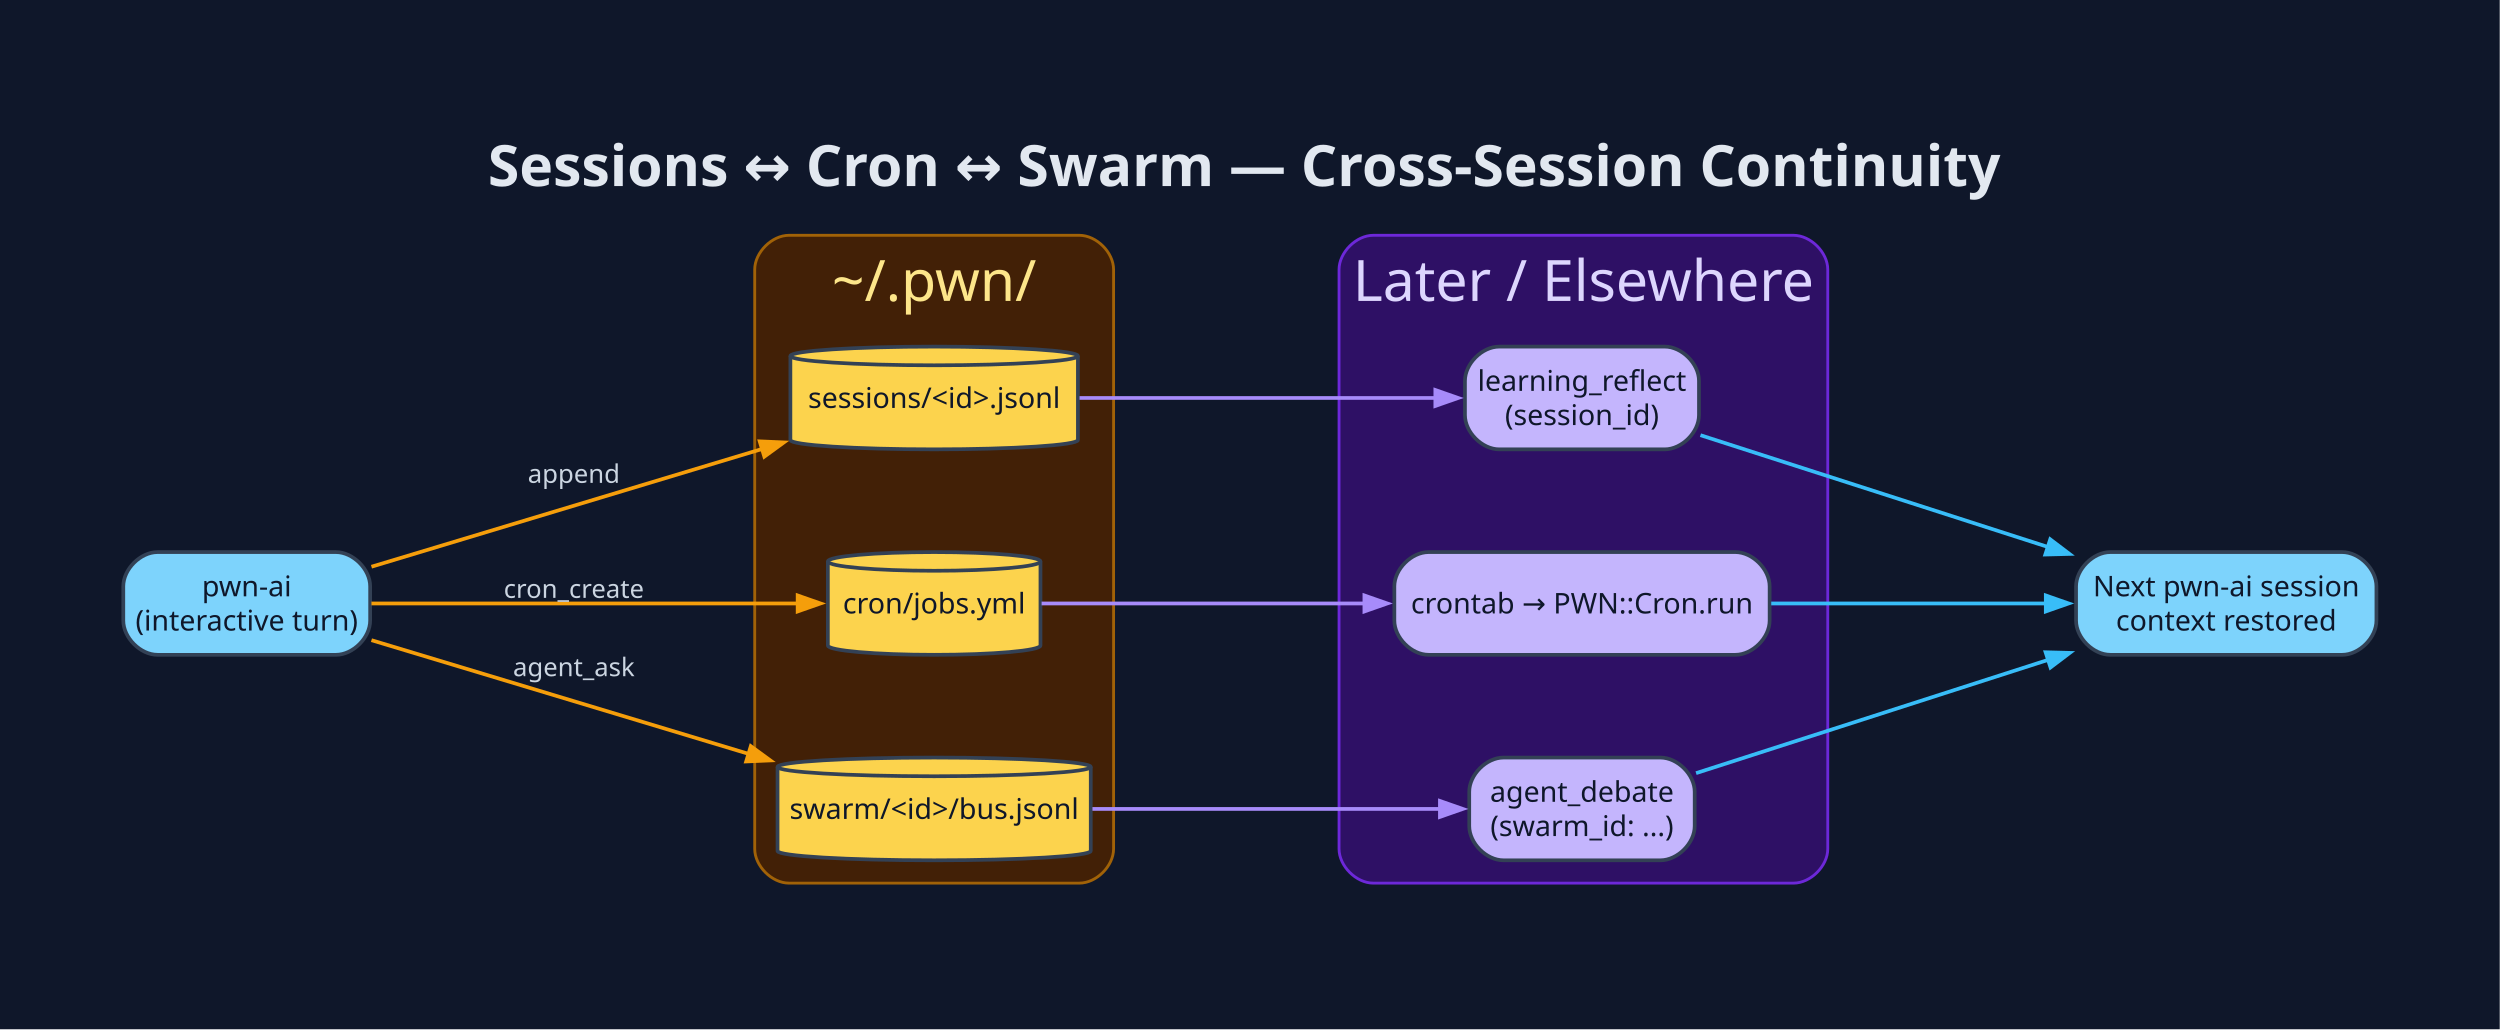
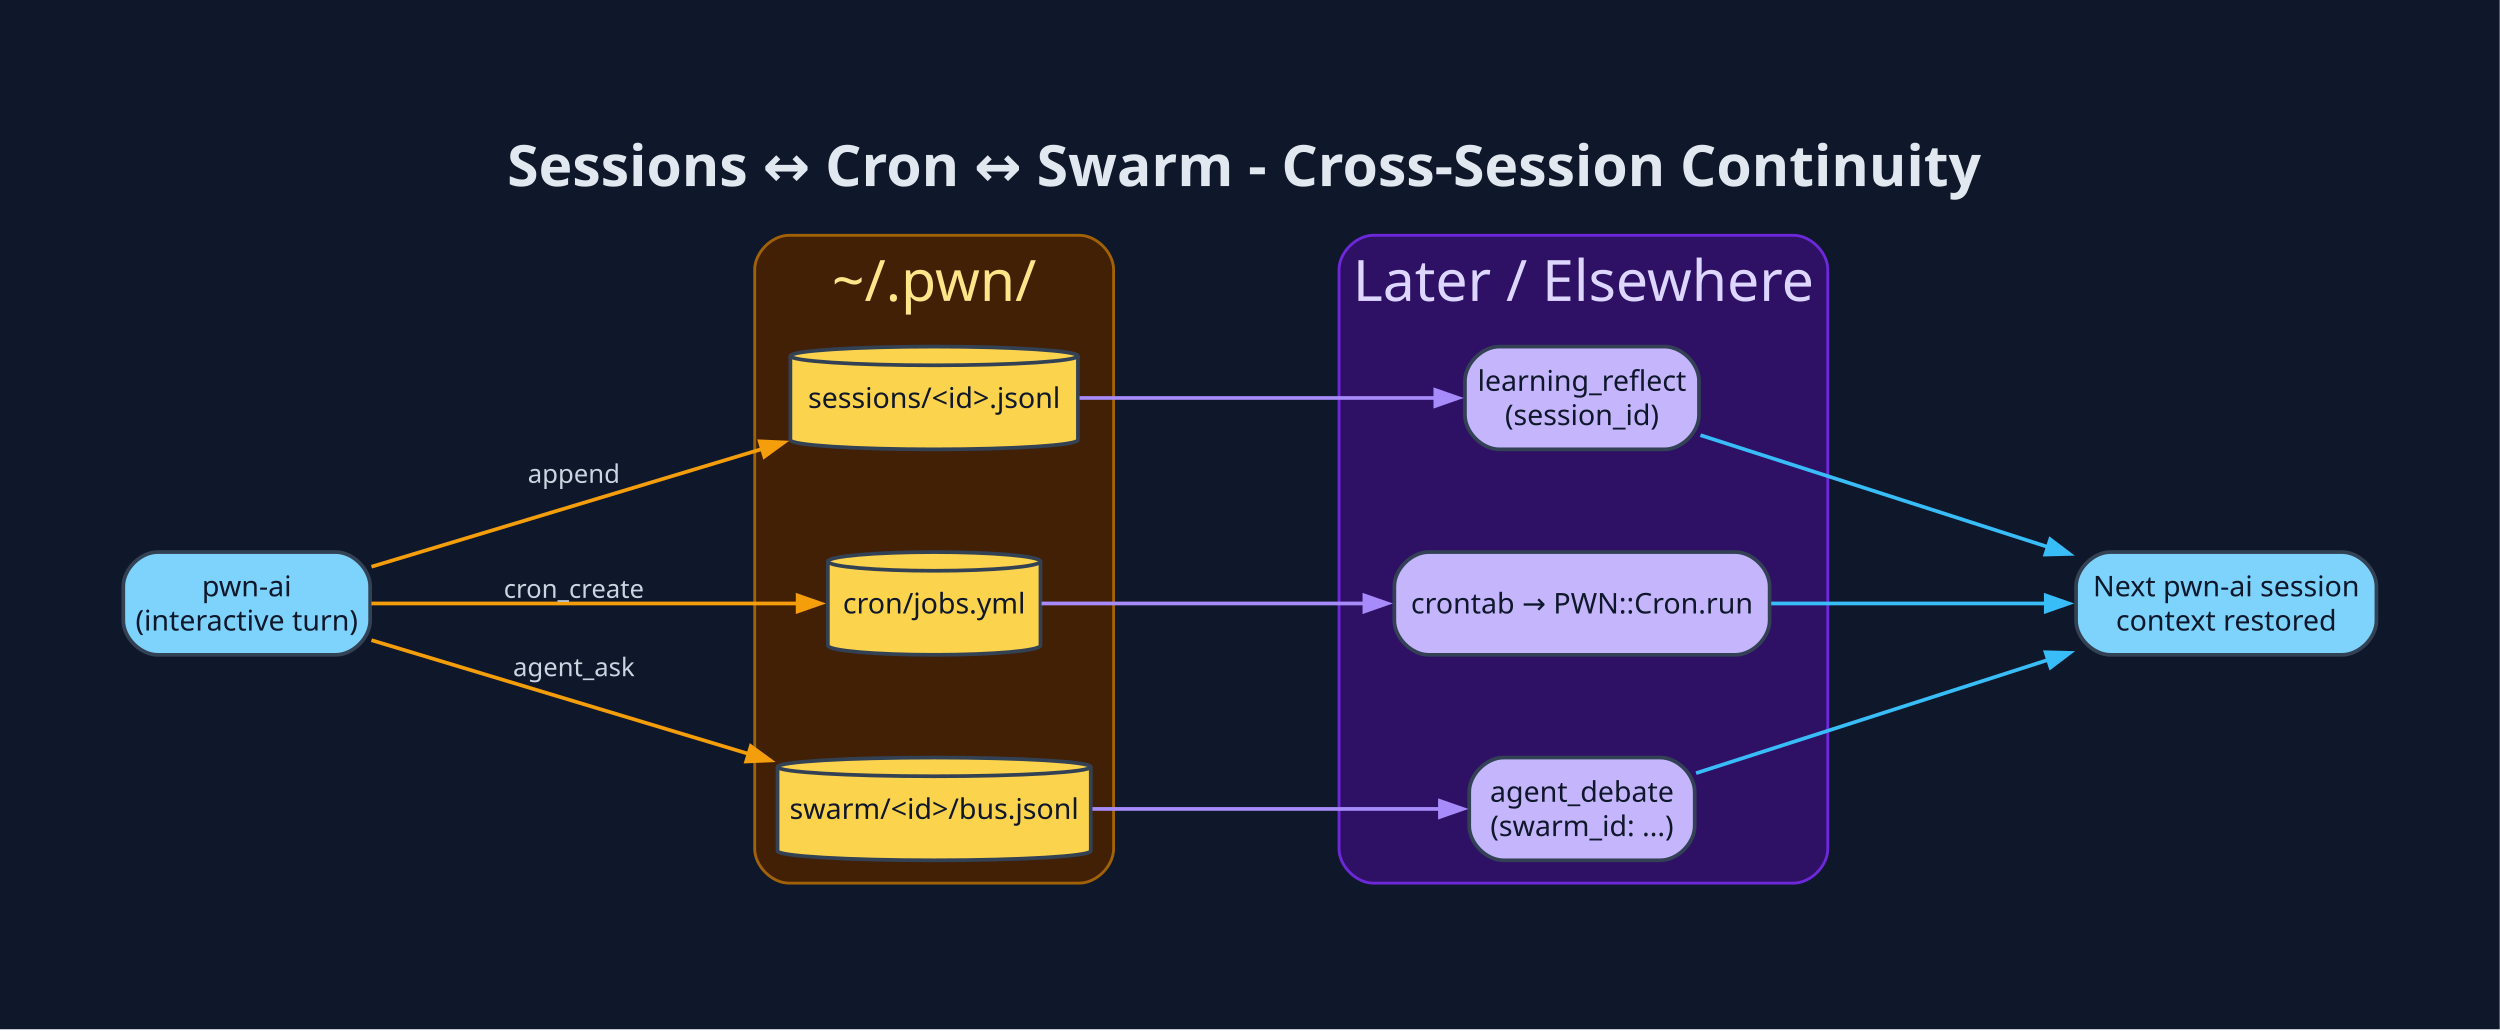
<svg xmlns="http://www.w3.org/2000/svg" width="876pt" height="361pt" viewBox="0.00 0.00 876.00 361.00">
  <g id="graph0" class="graph" transform="scale(1 1) rotate(0) translate(43.2 317.45)">
    <polygon fill="#0f172a" stroke="none" points="-43.2,43.2 -43.2,-317.45 832.7,-317.45 832.7,43.2 -43.2,43.2" />
-     <text xml:space="preserve" text-anchor="start" x="127.75" y="-252.25" font-family="sans-Serif" font-weight="bold" font-size="20.00" fill="#e2e8f0">Sessions ↔ Cron ↔ Swarm — Cross-Session Continuity</text>
+     <text xml:space="preserve" text-anchor="start" x="134.5" y="-252.25" font-family="sans-Serif" font-weight="bold" font-size="20.00" fill="#e2e8f0">Sessions ↔ Cron ↔ Swarm - Cross-Session Continuity</text>
    <g id="clust1" class="cluster">
      <path fill="#422006" stroke="#a16207" d="M233.25,-8C233.25,-8 335,-8 335,-8 341,-8 347,-14 347,-20 347,-20 347,-223 347,-223 347,-229 341,-235 335,-235 335,-235 233.25,-235 233.25,-235 227.25,-235 221.25,-229 221.25,-223 221.25,-223 221.25,-20 221.25,-20 221.25,-14 227.25,-8 233.25,-8" />
      <text xml:space="preserve" text-anchor="middle" x="284.12" y="-212" font-family="sans-Serif" font-size="20.00" fill="#fde68a">~/.pwn/</text>
    </g>
    <g id="clust3" class="cluster">
      <path fill="#2e1065" stroke="#6d28d9" d="M438,-8C438,-8 585.25,-8 585.25,-8 591.25,-8 597.25,-14 597.25,-20 597.25,-20 597.25,-223 597.25,-223 597.25,-229 591.25,-235 585.25,-235 585.25,-235 438,-235 438,-235 432,-235 426,-229 426,-223 426,-223 426,-20 426,-20 426,-14 432,-8 438,-8" />
      <text xml:space="preserve" text-anchor="middle" x="511.62" y="-212" font-family="sans-Serif" font-size="20.00" fill="#ddd6fe">Later / Elsewhere</text>
    </g>
    <g id="node1" class="node">
      <path fill="#7dd3fc" stroke="#334155" stroke-width="1.3" d="M74.5,-124C74.5,-124 12,-124 12,-124 6,-124 0,-118 0,-112 0,-112 0,-100 0,-100 0,-94 6,-88 12,-88 12,-88 74.5,-88 74.5,-88 80.5,-88 86.5,-94 86.5,-100 86.5,-100 86.5,-112 86.5,-112 86.5,-118 80.5,-124 74.5,-124" />
      <text xml:space="preserve" text-anchor="middle" x="43.25" y="-108.5" font-family="sans-Serif" font-size="10.00" fill="#0f172a">pwn-ai</text>
      <text xml:space="preserve" text-anchor="middle" x="43.25" y="-96.5" font-family="sans-Serif" font-size="10.00" fill="#0f172a">(interactive turn)</text>
    </g>
    <g id="node2" class="node">
      <path fill="#fcd34d" stroke="#334155" stroke-width="1.3" d="M334.5,-192.73C334.5,-194.53 311.92,-196 284.12,-196 256.33,-196 233.75,-194.53 233.75,-192.73 233.75,-192.73 233.75,-163.27 233.75,-163.27 233.75,-161.47 256.33,-160 284.12,-160 311.92,-160 334.5,-161.47 334.5,-163.27 334.5,-163.27 334.5,-192.73 334.5,-192.73" />
      <path fill="none" stroke="#334155" stroke-width="1.3" d="M334.5,-192.73C334.5,-190.92 311.92,-189.45 284.12,-189.45 256.33,-189.45 233.75,-190.92 233.75,-192.73" />
      <text xml:space="preserve" text-anchor="middle" x="284.12" y="-174.5" font-family="sans-Serif" font-size="10.00" fill="#0f172a">sessions/&lt;id&gt;.jsonl</text>
    </g>
    <g id="edge1" class="edge">
      <path fill="none" stroke="#f59e0b" stroke-width="1.3" d="M86.96,-118.87C125.13,-130.38 181.45,-147.35 223.96,-160.17" />
      <polygon fill="#f59e0b" stroke="#f59e0b" stroke-width="1.3" points="223,-162.8 231.47,-162.43 224.62,-157.44 223,-162.8" />
      <text xml:space="preserve" text-anchor="middle" x="157.88" y="-148.26" font-family="sans-Serif" font-size="9.00" fill="#cbd5e1">append</text>
    </g>
    <g id="node3" class="node">
      <path fill="#fcd34d" stroke="#334155" stroke-width="1.3" d="M321.38,-120.73C321.38,-122.53 304.68,-124 284.12,-124 263.57,-124 246.88,-122.53 246.88,-120.73 246.88,-120.73 246.88,-91.27 246.88,-91.27 246.88,-89.47 263.57,-88 284.12,-88 304.68,-88 321.38,-89.47 321.38,-91.27 321.38,-91.27 321.38,-120.73 321.38,-120.73" />
      <path fill="none" stroke="#334155" stroke-width="1.3" d="M321.38,-120.73C321.38,-118.92 304.68,-117.45 284.12,-117.45 263.57,-117.45 246.88,-118.92 246.88,-120.73" />
      <text xml:space="preserve" text-anchor="middle" x="284.12" y="-102.5" font-family="sans-Serif" font-size="10.00" fill="#0f172a">cron/jobs.yml</text>
    </g>
    <g id="edge2" class="edge">
      <path fill="none" stroke="#f59e0b" stroke-width="1.3" d="M86.96,-106C129.04,-106 193.15,-106 236.53,-106" />
      <polygon fill="#f59e0b" stroke="#f59e0b" stroke-width="1.3" points="236.3,-108.8 244.3,-106 236.3,-103.2 236.3,-108.8" />
      <text xml:space="preserve" text-anchor="middle" x="157.88" y="-107.95" font-family="sans-Serif" font-size="9.00" fill="#cbd5e1">cron_create</text>
    </g>
    <g id="node4" class="node">
      <path fill="#fcd34d" stroke="#334155" stroke-width="1.3" d="M339,-48.73C339,-50.53 314.4,-52 284.12,-52 253.85,-52 229.25,-50.53 229.25,-48.73 229.25,-48.73 229.25,-19.27 229.25,-19.27 229.25,-17.47 253.85,-16 284.12,-16 314.4,-16 339,-17.47 339,-19.27 339,-19.27 339,-48.73 339,-48.73" />
      <path fill="none" stroke="#334155" stroke-width="1.3" d="M339,-48.73C339,-46.92 314.4,-45.45 284.12,-45.45 253.85,-45.45 229.25,-46.92 229.25,-48.73" />
      <text xml:space="preserve" text-anchor="middle" x="284.12" y="-30.5" font-family="sans-Serif" font-size="10.00" fill="#0f172a">swarm/&lt;id&gt;/bus.jsonl</text>
    </g>
    <g id="edge3" class="edge">
      <path fill="none" stroke="#f59e0b" stroke-width="1.3" d="M86.96,-93.13C123.76,-82.03 177.42,-65.86 219.32,-53.23" />
      <polygon fill="#f59e0b" stroke="#f59e0b" stroke-width="1.3" points="219.88,-55.99 226.73,-51 218.26,-50.63 219.88,-55.99" />
      <text xml:space="preserve" text-anchor="middle" x="157.88" y="-80.52" font-family="sans-Serif" font-size="9.00" fill="#cbd5e1">agent_ask</text>
    </g>
    <g id="node5" class="node">
      <path fill="#c4b5fd" stroke="#334155" stroke-width="1.3" d="M540.12,-196C540.12,-196 482.12,-196 482.12,-196 476.12,-196 470.12,-190 470.12,-184 470.12,-184 470.12,-172 470.12,-172 470.12,-166 476.12,-160 482.12,-160 482.12,-160 540.12,-160 540.12,-160 546.12,-160 552.12,-166 552.12,-172 552.12,-172 552.12,-184 552.12,-184 552.12,-190 546.12,-196 540.12,-196" />
      <text xml:space="preserve" text-anchor="middle" x="511.12" y="-180.5" font-family="sans-Serif" font-size="10.00" fill="#0f172a">learning_reflect</text>
      <text xml:space="preserve" text-anchor="middle" x="511.12" y="-168.5" font-family="sans-Serif" font-size="10.00" fill="#0f172a">(session_id)</text>
    </g>
    <g id="edge4" class="edge">
      <path fill="none" stroke="#a78bfa" stroke-width="1.3" d="M335.06,-178C372.26,-178 422.84,-178 460.07,-178" />
      <polygon fill="#a78bfa" stroke="#a78bfa" stroke-width="1.3" points="459.74,-180.8 467.74,-178 459.74,-175.2 459.74,-180.8" />
    </g>
    <g id="node6" class="node">
      <path fill="#c4b5fd" stroke="#334155" stroke-width="1.3" d="M564.88,-124C564.88,-124 457.38,-124 457.38,-124 451.38,-124 445.38,-118 445.38,-112 445.38,-112 445.38,-100 445.38,-100 445.38,-94 451.38,-88 457.38,-88 457.38,-88 564.88,-88 564.88,-88 570.88,-88 576.88,-94 576.88,-100 576.88,-100 576.88,-112 576.88,-112 576.88,-118 570.88,-124 564.88,-124" />
      <text xml:space="preserve" text-anchor="middle" x="511.12" y="-102.5" font-family="sans-Serif" font-size="10.00" fill="#0f172a">crontab → PWN::Cron.run</text>
    </g>
    <g id="edge5" class="edge">
      <path fill="none" stroke="#a78bfa" stroke-width="1.3" d="M321.78,-106C352.43,-106 397.14,-106 435.31,-106" />
      <polygon fill="#a78bfa" stroke="#a78bfa" stroke-width="1.3" points="434.89,-108.8 442.89,-106 434.89,-103.2 434.89,-108.8" />
    </g>
    <g id="node7" class="node">
      <path fill="#c4b5fd" stroke="#334155" stroke-width="1.3" d="M538.62,-52C538.62,-52 483.62,-52 483.62,-52 477.62,-52 471.62,-46 471.62,-40 471.62,-40 471.62,-28 471.62,-28 471.62,-22 477.62,-16 483.62,-16 483.62,-16 538.62,-16 538.62,-16 544.62,-16 550.62,-22 550.62,-28 550.62,-28 550.62,-40 550.62,-40 550.62,-46 544.62,-52 538.62,-52" />
      <text xml:space="preserve" text-anchor="middle" x="511.12" y="-36.5" font-family="sans-Serif" font-size="10.00" fill="#0f172a">agent_debate</text>
      <text xml:space="preserve" text-anchor="middle" x="511.12" y="-24.5" font-family="sans-Serif" font-size="10.00" fill="#0f172a">(swarm_id: ...)</text>
    </g>
    <g id="edge6" class="edge">
      <path fill="none" stroke="#a78bfa" stroke-width="1.3" d="M339.59,-34C376.8,-34 425.67,-34 461.56,-34" />
      <polygon fill="#a78bfa" stroke="#a78bfa" stroke-width="1.3" points="461.35,-36.8 469.35,-34 461.35,-31.2 461.35,-36.8" />
    </g>
    <g id="node8" class="node">
      <path fill="#7dd3fc" stroke="#334155" stroke-width="1.3" d="M777.5,-124C777.5,-124 696.25,-124 696.25,-124 690.25,-124 684.25,-118 684.25,-112 684.25,-112 684.25,-100 684.25,-100 684.25,-94 690.25,-88 696.25,-88 696.25,-88 777.5,-88 777.5,-88 783.5,-88 789.5,-94 789.5,-100 789.5,-100 789.5,-112 789.5,-112 789.5,-118 783.5,-124 777.5,-124" />
      <text xml:space="preserve" text-anchor="middle" x="736.88" y="-108.5" font-family="sans-Serif" font-size="10.00" fill="#0f172a">Next pwn-ai session</text>
      <text xml:space="preserve" text-anchor="middle" x="736.88" y="-96.5" font-family="sans-Serif" font-size="10.00" fill="#0f172a">context restored</text>
    </g>
    <g id="edge7" class="edge">
      <path fill="none" stroke="#38bdf8" stroke-width="1.3" d="M552.64,-164.96C586.69,-154.01 635.86,-138.18 674.7,-125.69" />
      <polygon fill="#38bdf8" stroke="#38bdf8" stroke-width="1.3" points="675.2,-128.47 681.95,-123.35 673.48,-123.14 675.2,-128.47" />
    </g>
    <g id="edge8" class="edge">
      <path fill="none" stroke="#38bdf8" stroke-width="1.3" d="M577.44,-106C607.81,-106 643.74,-106 673.7,-106" />
      <polygon fill="#38bdf8" stroke="#38bdf8" stroke-width="1.3" points="673.65,-108.8 681.65,-106 673.65,-103.2 673.65,-108.8" />
    </g>
    <g id="edge9" class="edge">
      <path fill="none" stroke="#38bdf8" stroke-width="1.3" d="M551.1,-46.54C585.18,-57.51 635.24,-73.62 674.66,-86.3" />
      <polygon fill="#38bdf8" stroke="#38bdf8" stroke-width="1.3" points="673.58,-88.9 682.05,-88.68 675.3,-83.57 673.58,-88.9" />
    </g>
  </g>
</svg>
